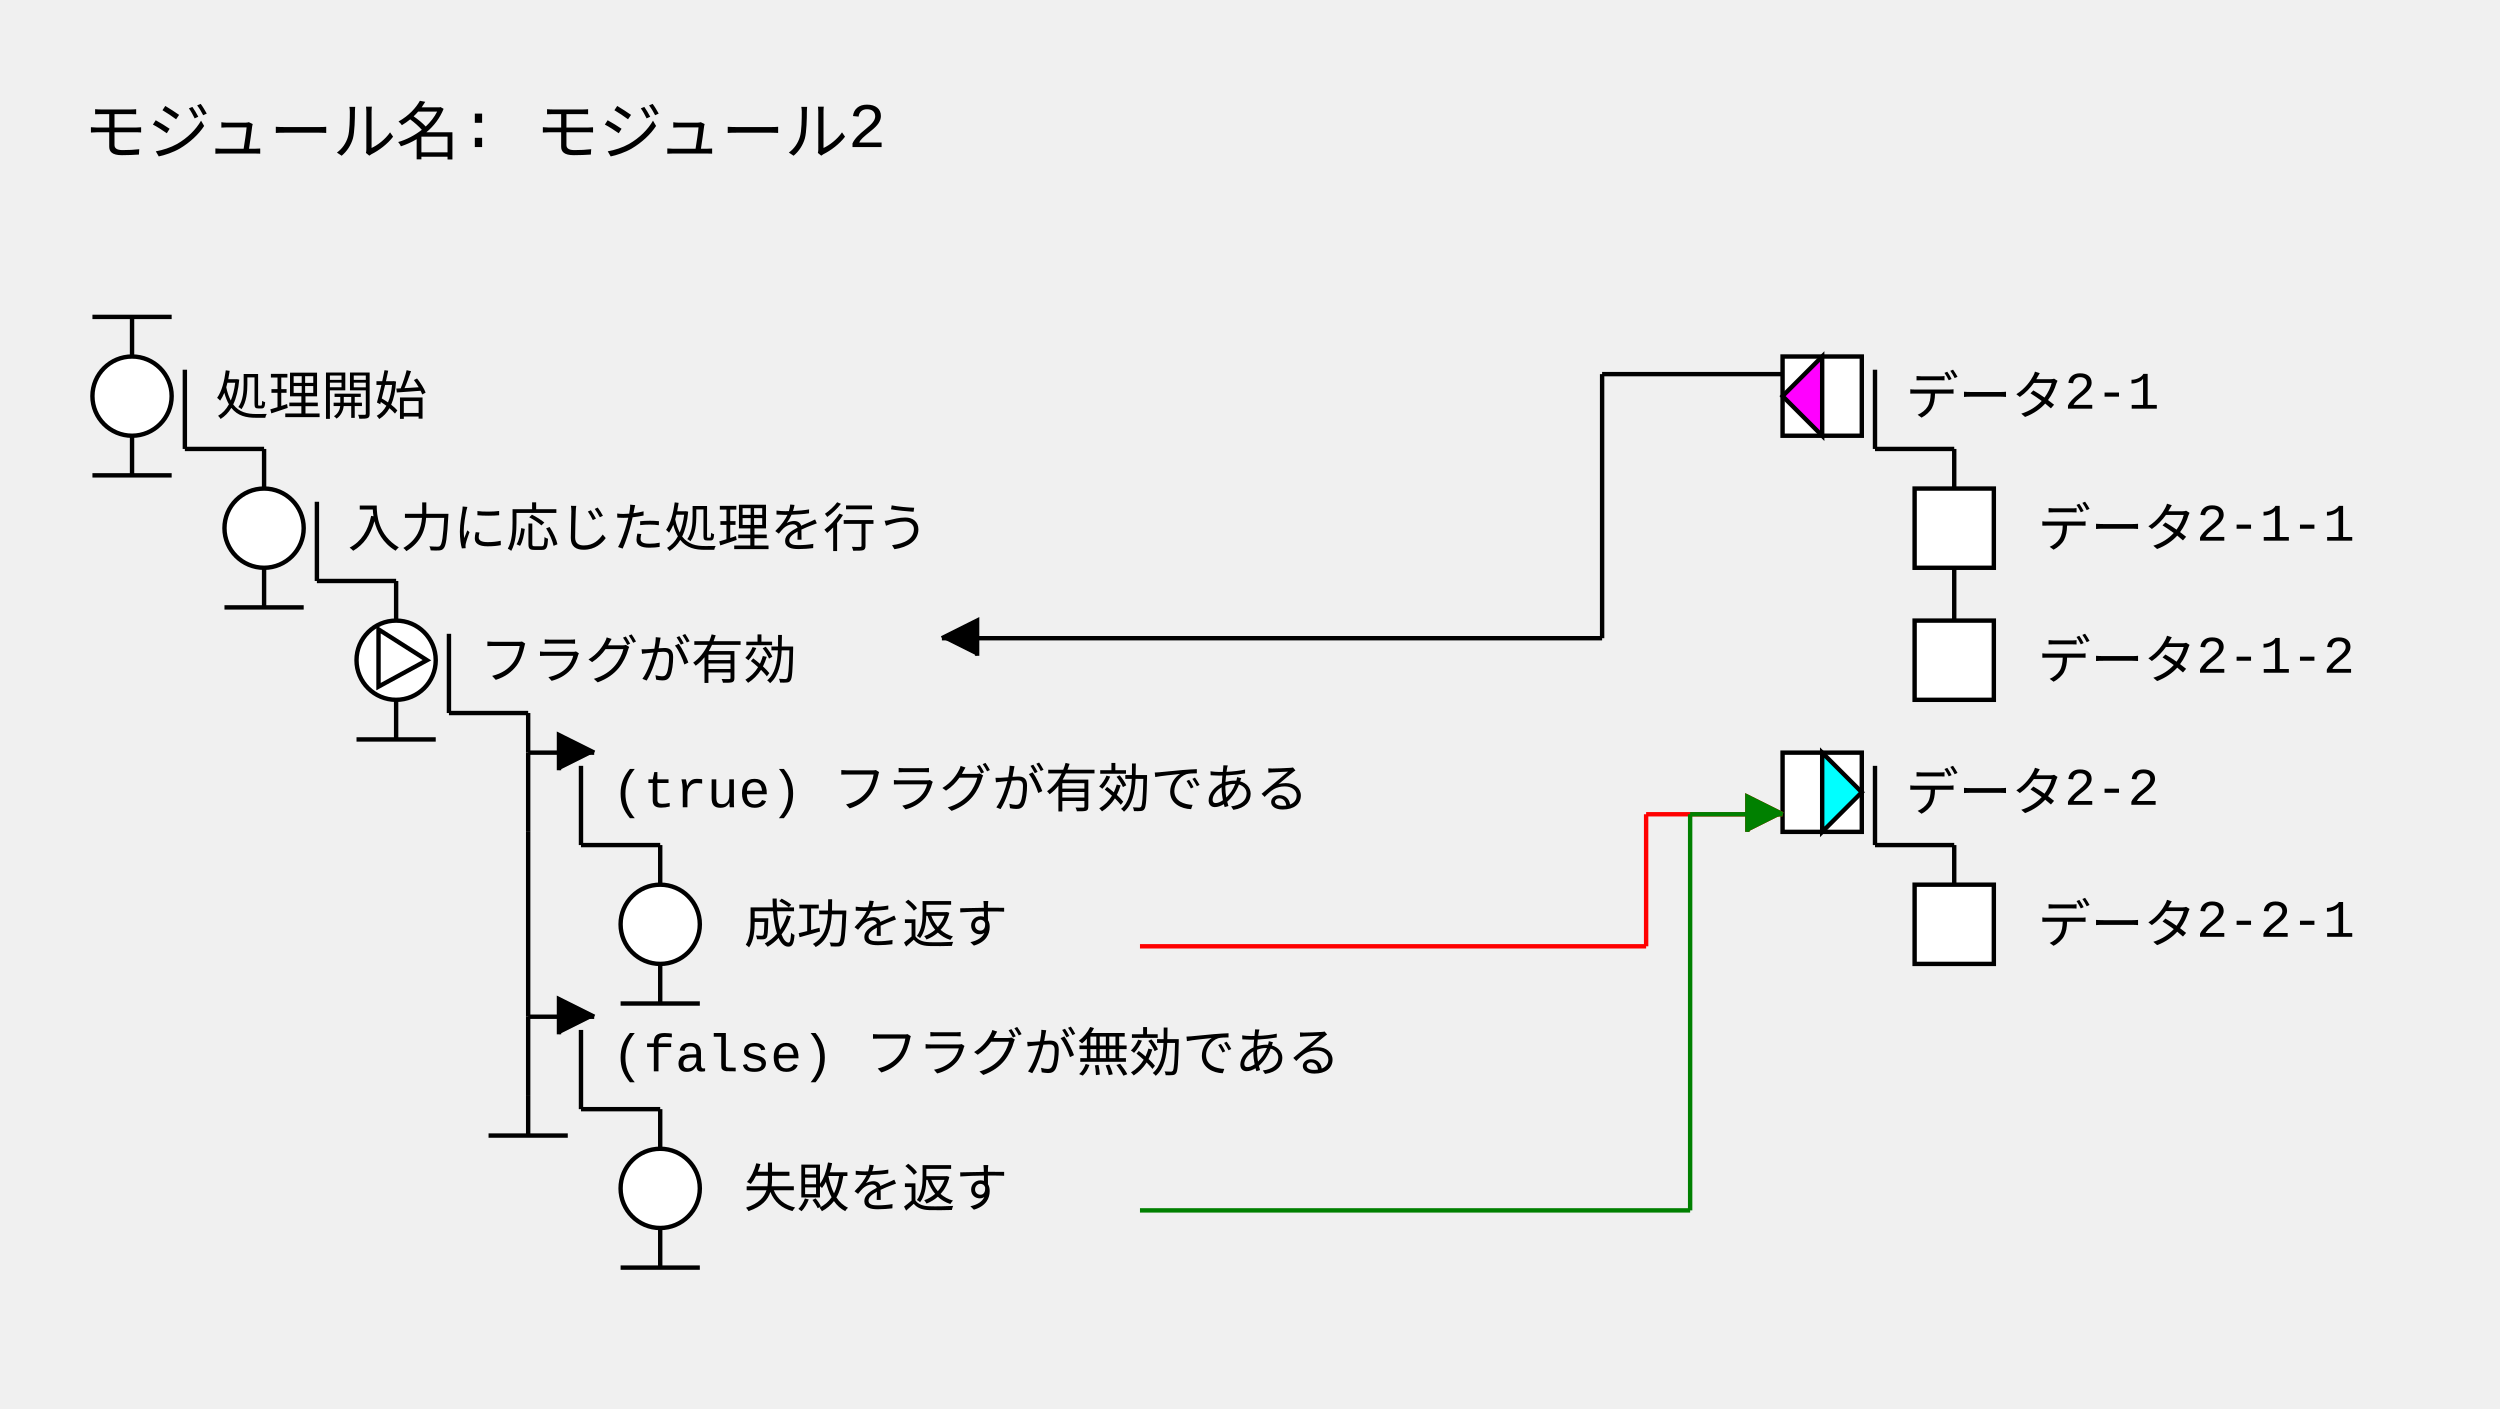
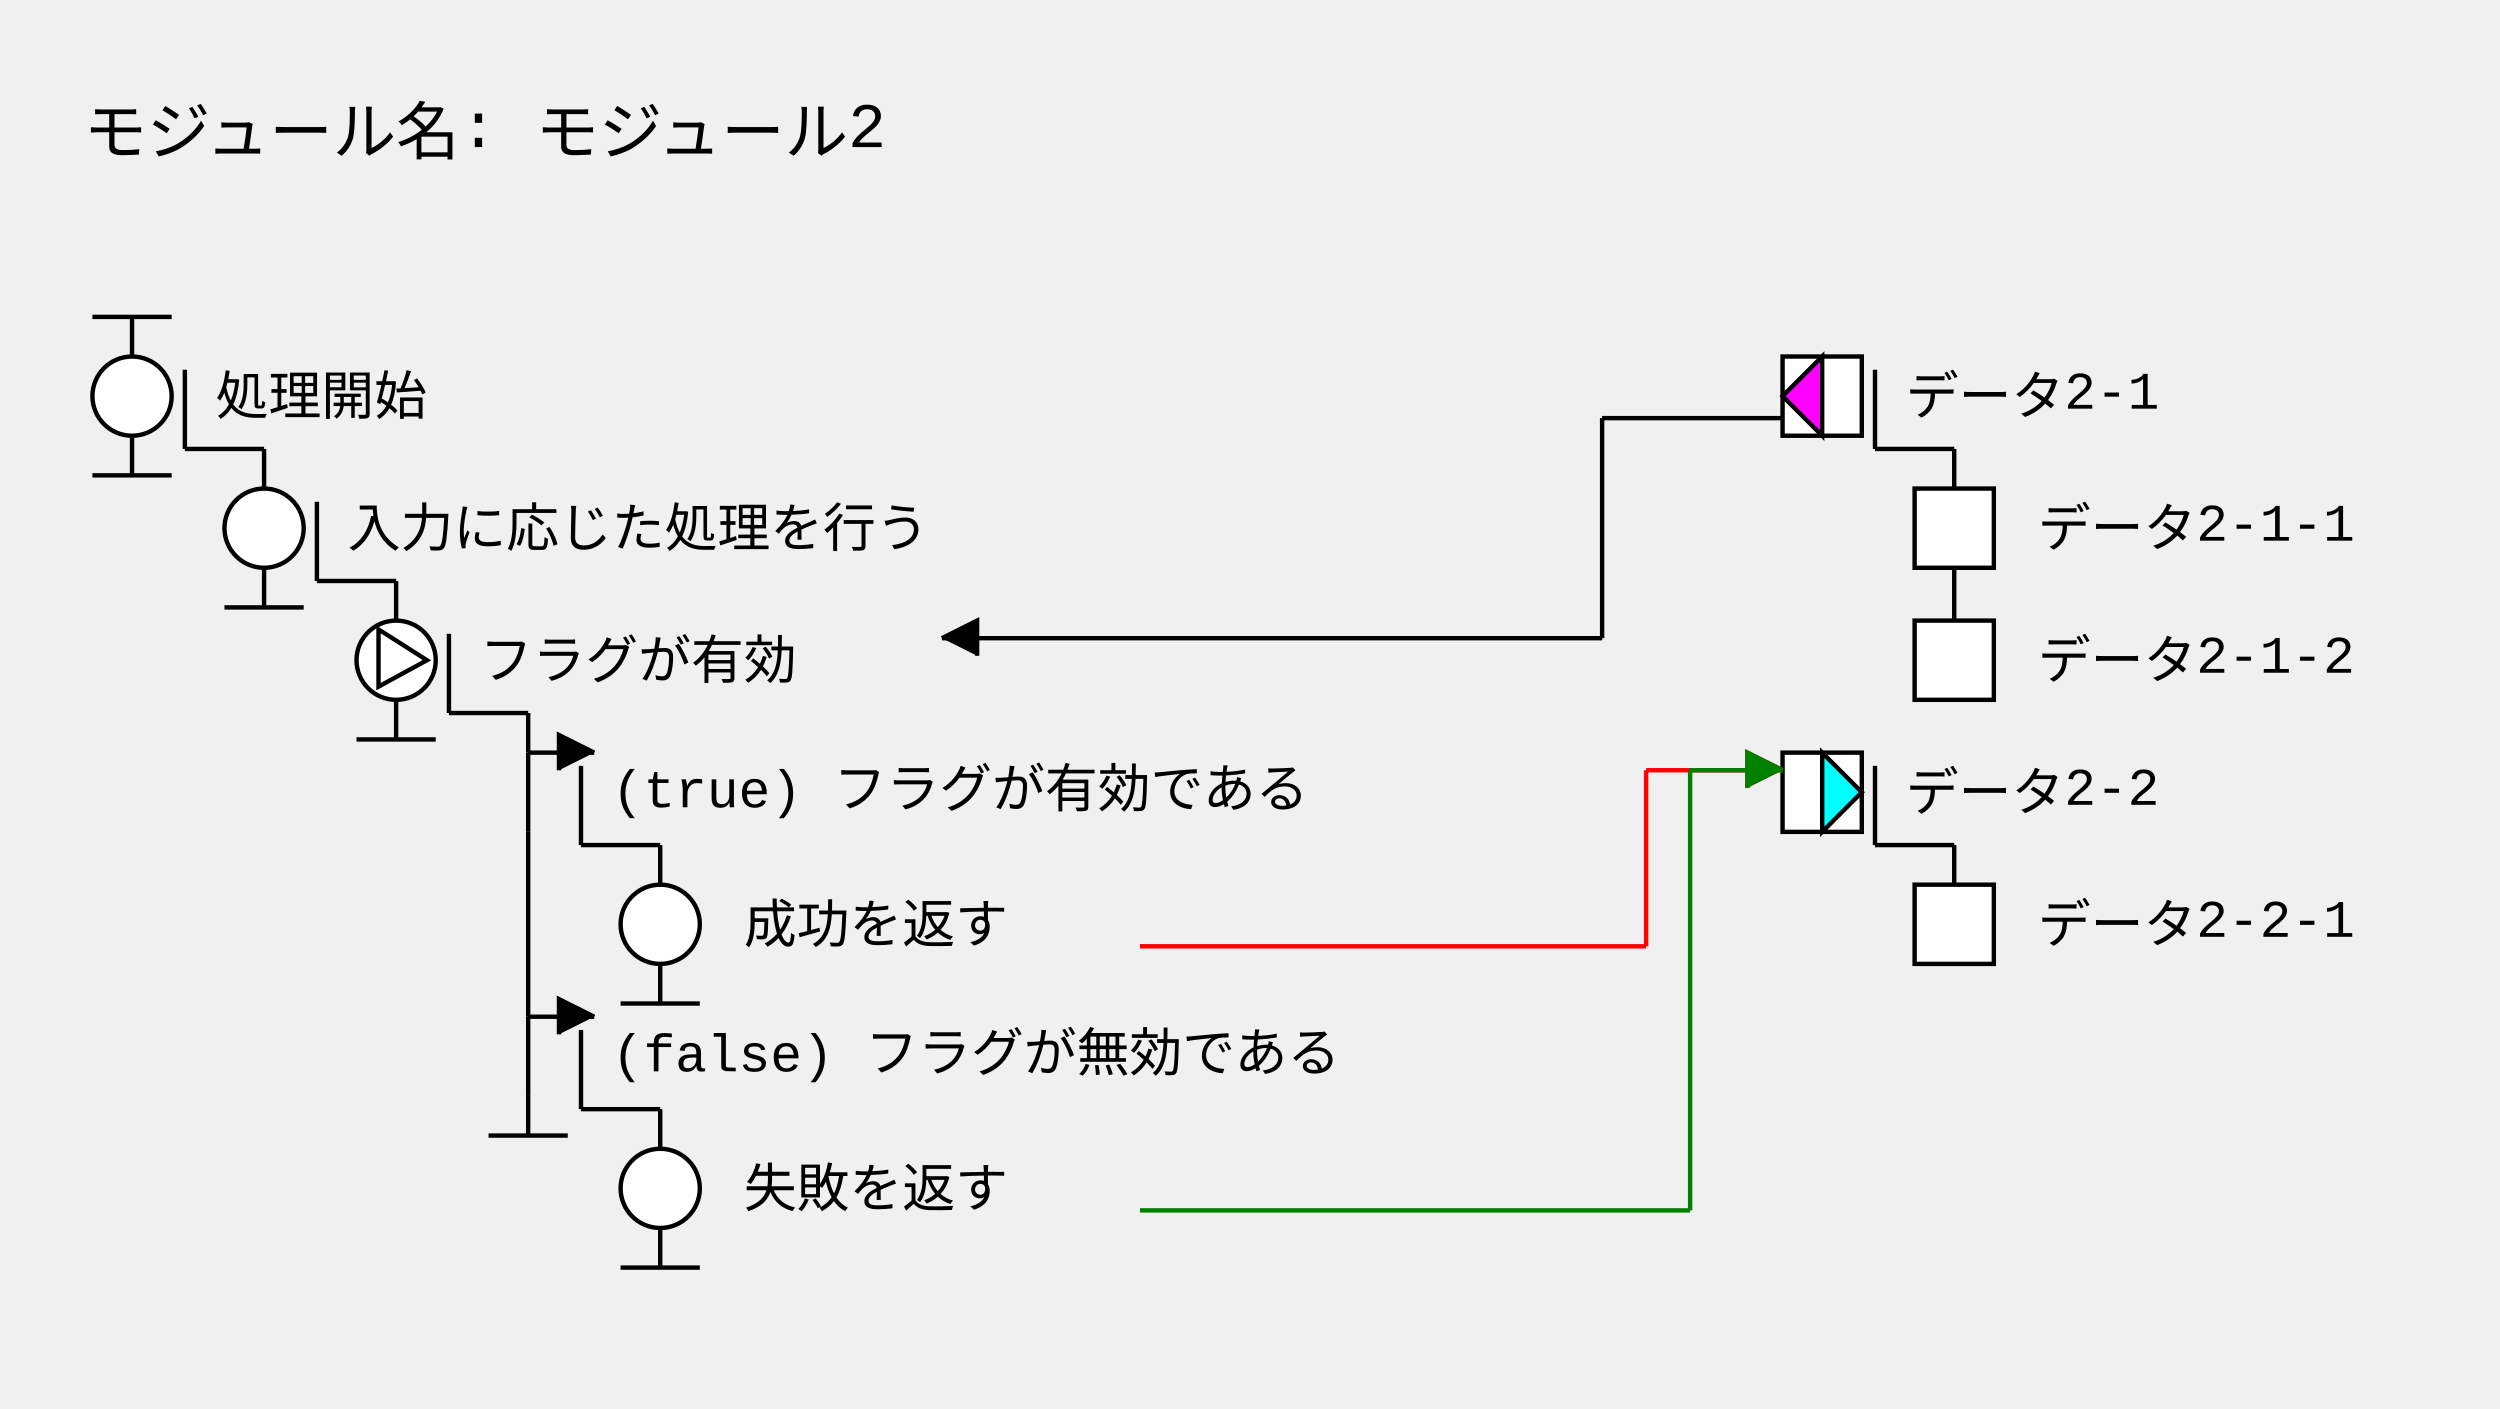
<svg xmlns="http://www.w3.org/2000/svg" width="568" height="320" style="background-color: #808d81">
  <text x="19" y="30" text-anchor="start" dominant-baseline="middle" font-family="Consolas, Meiryo UI, Courier New, monospace" font-size="120%" rotate="0">モジュール名: モジュール2</text>
  <circle cx="30" cy="90" r="9" fill="white" stroke="black" />
  <text x="49" y="90" text-anchor="start" dominant-baseline="middle" font-family="Consolas, Meiryo UI, Courier New, monospace" font-size="100%" rotate="0">処理開始</text>
  <line x1="30" y1="72" x2="30" y2="81" stroke="black" />
  <line x1="21" y1="72" x2="39" y2="72" stroke="black" />
  <line x1="30" y1="99" x2="30" y2="108" stroke="black" />
  <line x1="21" y1="108" x2="39" y2="108" stroke="black" />
  <circle cx="60" cy="120" r="9" fill="white" stroke="black" />
  <text x="79" y="120" text-anchor="start" dominant-baseline="middle" font-family="Consolas, Meiryo UI, Courier New, monospace" font-size="100%" rotate="0">入力に応じた処理を行う</text>
  <line x1="60" y1="129" x2="60" y2="138" stroke="black" />
  <line x1="51" y1="138" x2="69" y2="138" stroke="black" />
  <line x1="60" y1="102" x2="60" y2="111" stroke="black" />
  <line x1="42" y1="102" x2="60" y2="102" stroke="black" />
  <line x1="42" y1="84" x2="42" y2="102" stroke="black" />
  <circle cx="90" cy="150" r="9" fill="white" stroke="black" />
  <polygon points="97 150 86 156 86 143" fill="white" stroke="black" />
  <text x="109" y="150" text-anchor="start" dominant-baseline="middle" font-family="Consolas, Meiryo UI, Courier New, monospace" font-size="100%" rotate="0">フラグが有効</text>
  <line x1="90" y1="159" x2="90" y2="168" stroke="black" />
  <line x1="81" y1="168" x2="99" y2="168" stroke="black" />
  <line x1="90" y1="132" x2="90" y2="141" stroke="black" />
  <line x1="72" y1="132" x2="90" y2="132" stroke="black" />
  <line x1="72" y1="114" x2="72" y2="132" stroke="black" />
  <line x1="120" y1="171" x2="120" y2="189" stroke="black" />
  <line x1="120" y1="171" x2="135" y2="171" stroke="black" />
  <path d="M 135 171 L 127 167 L 127 175" stroke="black" fill="black" />
  <text x="139" y="180" text-anchor="start" dominant-baseline="middle" font-family="Consolas, Meiryo UI, Courier New, monospace" font-size="100%" rotate="0">(true) フラグが有効である</text>
  <line x1="120" y1="162" x2="120" y2="171" stroke="black" />
  <line x1="102" y1="162" x2="120" y2="162" stroke="black" />
  <line x1="102" y1="144" x2="102" y2="162" stroke="black" />
  <circle cx="150" cy="210" r="9" fill="white" stroke="black" />
  <text x="169" y="210" text-anchor="start" dominant-baseline="middle" font-family="Consolas, Meiryo UI, Courier New, monospace" font-size="100%" rotate="0">成功を返す</text>
  <line x1="150" y1="219" x2="150" y2="228" stroke="black" />
  <line x1="141" y1="228" x2="159" y2="228" stroke="black" />
  <line x1="150" y1="192" x2="150" y2="201" stroke="black" />
  <line x1="132" y1="192" x2="150" y2="192" stroke="black" />
  <line x1="132" y1="174" x2="132" y2="192" stroke="black" />
  <line x1="120" y1="231" x2="120" y2="249" stroke="black" />
  <line x1="120" y1="231" x2="135" y2="231" stroke="black" />
  <path d="M 135 231 L 127 227 L 127 235" stroke="black" fill="black" />
  <text x="139" y="240" text-anchor="start" dominant-baseline="middle" font-family="Consolas, Meiryo UI, Courier New, monospace" font-size="100%" rotate="0">(false) フラグが無効である</text>
  <line x1="120" y1="189" x2="120" y2="231" stroke="black" />
  <line x1="120" y1="249" x2="120" y2="258" stroke="black" />
  <line x1="111" y1="258" x2="129" y2="258" stroke="black" />
  <circle cx="150" cy="270" r="9" fill="white" stroke="black" />
  <text x="169" y="270" text-anchor="start" dominant-baseline="middle" font-family="Consolas, Meiryo UI, Courier New, monospace" font-size="100%" rotate="0">失敗を返す</text>
  <line x1="150" y1="279" x2="150" y2="288" stroke="black" />
  <line x1="141" y1="288" x2="159" y2="288" stroke="black" />
  <line x1="150" y1="252" x2="150" y2="261" stroke="black" />
  <line x1="132" y1="252" x2="150" y2="252" stroke="black" />
  <line x1="132" y1="234" x2="132" y2="252" stroke="black" />
  <line x1="214" y1="145" x2="364" y2="145" stroke="black" />
  <path d="M 214 145 L 222 141 L 222 149" stroke="black" fill="black" />
  <line x1="259" y1="215" x2="374" y2="215" stroke="red" />
  <line x1="259" y1="275" x2="384" y2="275" stroke="green" />
  <rect x="405" y="81" width="18" height="18" fill="white" stroke="black" />
  <text x="433" y="90" text-anchor="start" dominant-baseline="middle" font-family="Consolas, Meiryo UI, Courier New, monospace" font-size="100%" rotate="0">データ2-1</text>
  <rect x="435" y="111" width="18" height="18" fill="white" stroke="black" />
  <text x="463" y="120" text-anchor="start" dominant-baseline="middle" font-family="Consolas, Meiryo UI, Courier New, monospace" font-size="100%" rotate="0">データ2-1-1</text>
  <line x1="444" y1="102" x2="444" y2="111" stroke="black" />
  <line x1="426" y1="102" x2="444" y2="102" stroke="black" />
  <line x1="426" y1="84" x2="426" y2="102" stroke="black" />
  <rect x="435" y="141" width="18" height="18" fill="white" stroke="black" />
  <text x="463" y="150" text-anchor="start" dominant-baseline="middle" font-family="Consolas, Meiryo UI, Courier New, monospace" font-size="100%" rotate="0">データ2-1-2</text>
  <line x1="444" y1="129" x2="444" y2="141" stroke="black" />
  <rect x="405" y="171" width="18" height="18" fill="white" stroke="black" />
  <text x="433" y="180" text-anchor="start" dominant-baseline="middle" font-family="Consolas, Meiryo UI, Courier New, monospace" font-size="100%" rotate="0">データ2-2</text>
  <rect x="435" y="201" width="18" height="18" fill="white" stroke="black" />
  <text x="463" y="210" text-anchor="start" dominant-baseline="middle" font-family="Consolas, Meiryo UI, Courier New, monospace" font-size="100%" rotate="0">データ2-2-1</text>
  <line x1="444" y1="192" x2="444" y2="201" stroke="black" />
  <line x1="426" y1="192" x2="444" y2="192" stroke="black" />
  <line x1="426" y1="174" x2="426" y2="192" stroke="black" />
  <path d="M 405 90 L 414 81 L 414 99 Z" stroke="black" fill="fuchsia" />
-   <line x1="364" y1="85" x2="405" y2="85" stroke="black" />
+   <line x1="364" y1="95" x2="405" y2="95" stroke="black" />
  <path d="M 423 180 L 414 171 L 414 189 Z" stroke="black" fill="aqua" />
-   <line x1="374" y1="185" x2="405" y2="185" stroke="red" />
-   <path d="M 405 185 L 397 181 L 397 189" stroke="red" fill="red" />
-   <line x1="384" y1="185" x2="405" y2="185" stroke="green" />
-   <path d="M 405 185 L 397 181 L 397 189" stroke="green" fill="green" />
-   <line x1="364" y1="85" x2="364" y2="145" stroke="black" />
-   <line x1="374" y1="185" x2="374" y2="215" stroke="red" />
-   <line x1="384" y1="185" x2="384" y2="275" stroke="green" />
+   <line x1="374" y1="175" x2="405" y2="175" stroke="red" />
+   <path d="M 405 175 L 397 171 L 397 179" stroke="red" fill="red" />
+   <line x1="384" y1="175" x2="405" y2="175" stroke="green" />
+   <path d="M 405 175 L 397 171 L 397 179" stroke="green" fill="green" />
+   <line x1="364" y1="95" x2="364" y2="145" stroke="black" />
+   <line x1="374" y1="175" x2="374" y2="215" stroke="red" />
+   <line x1="384" y1="175" x2="384" y2="275" stroke="green" />
</svg>
